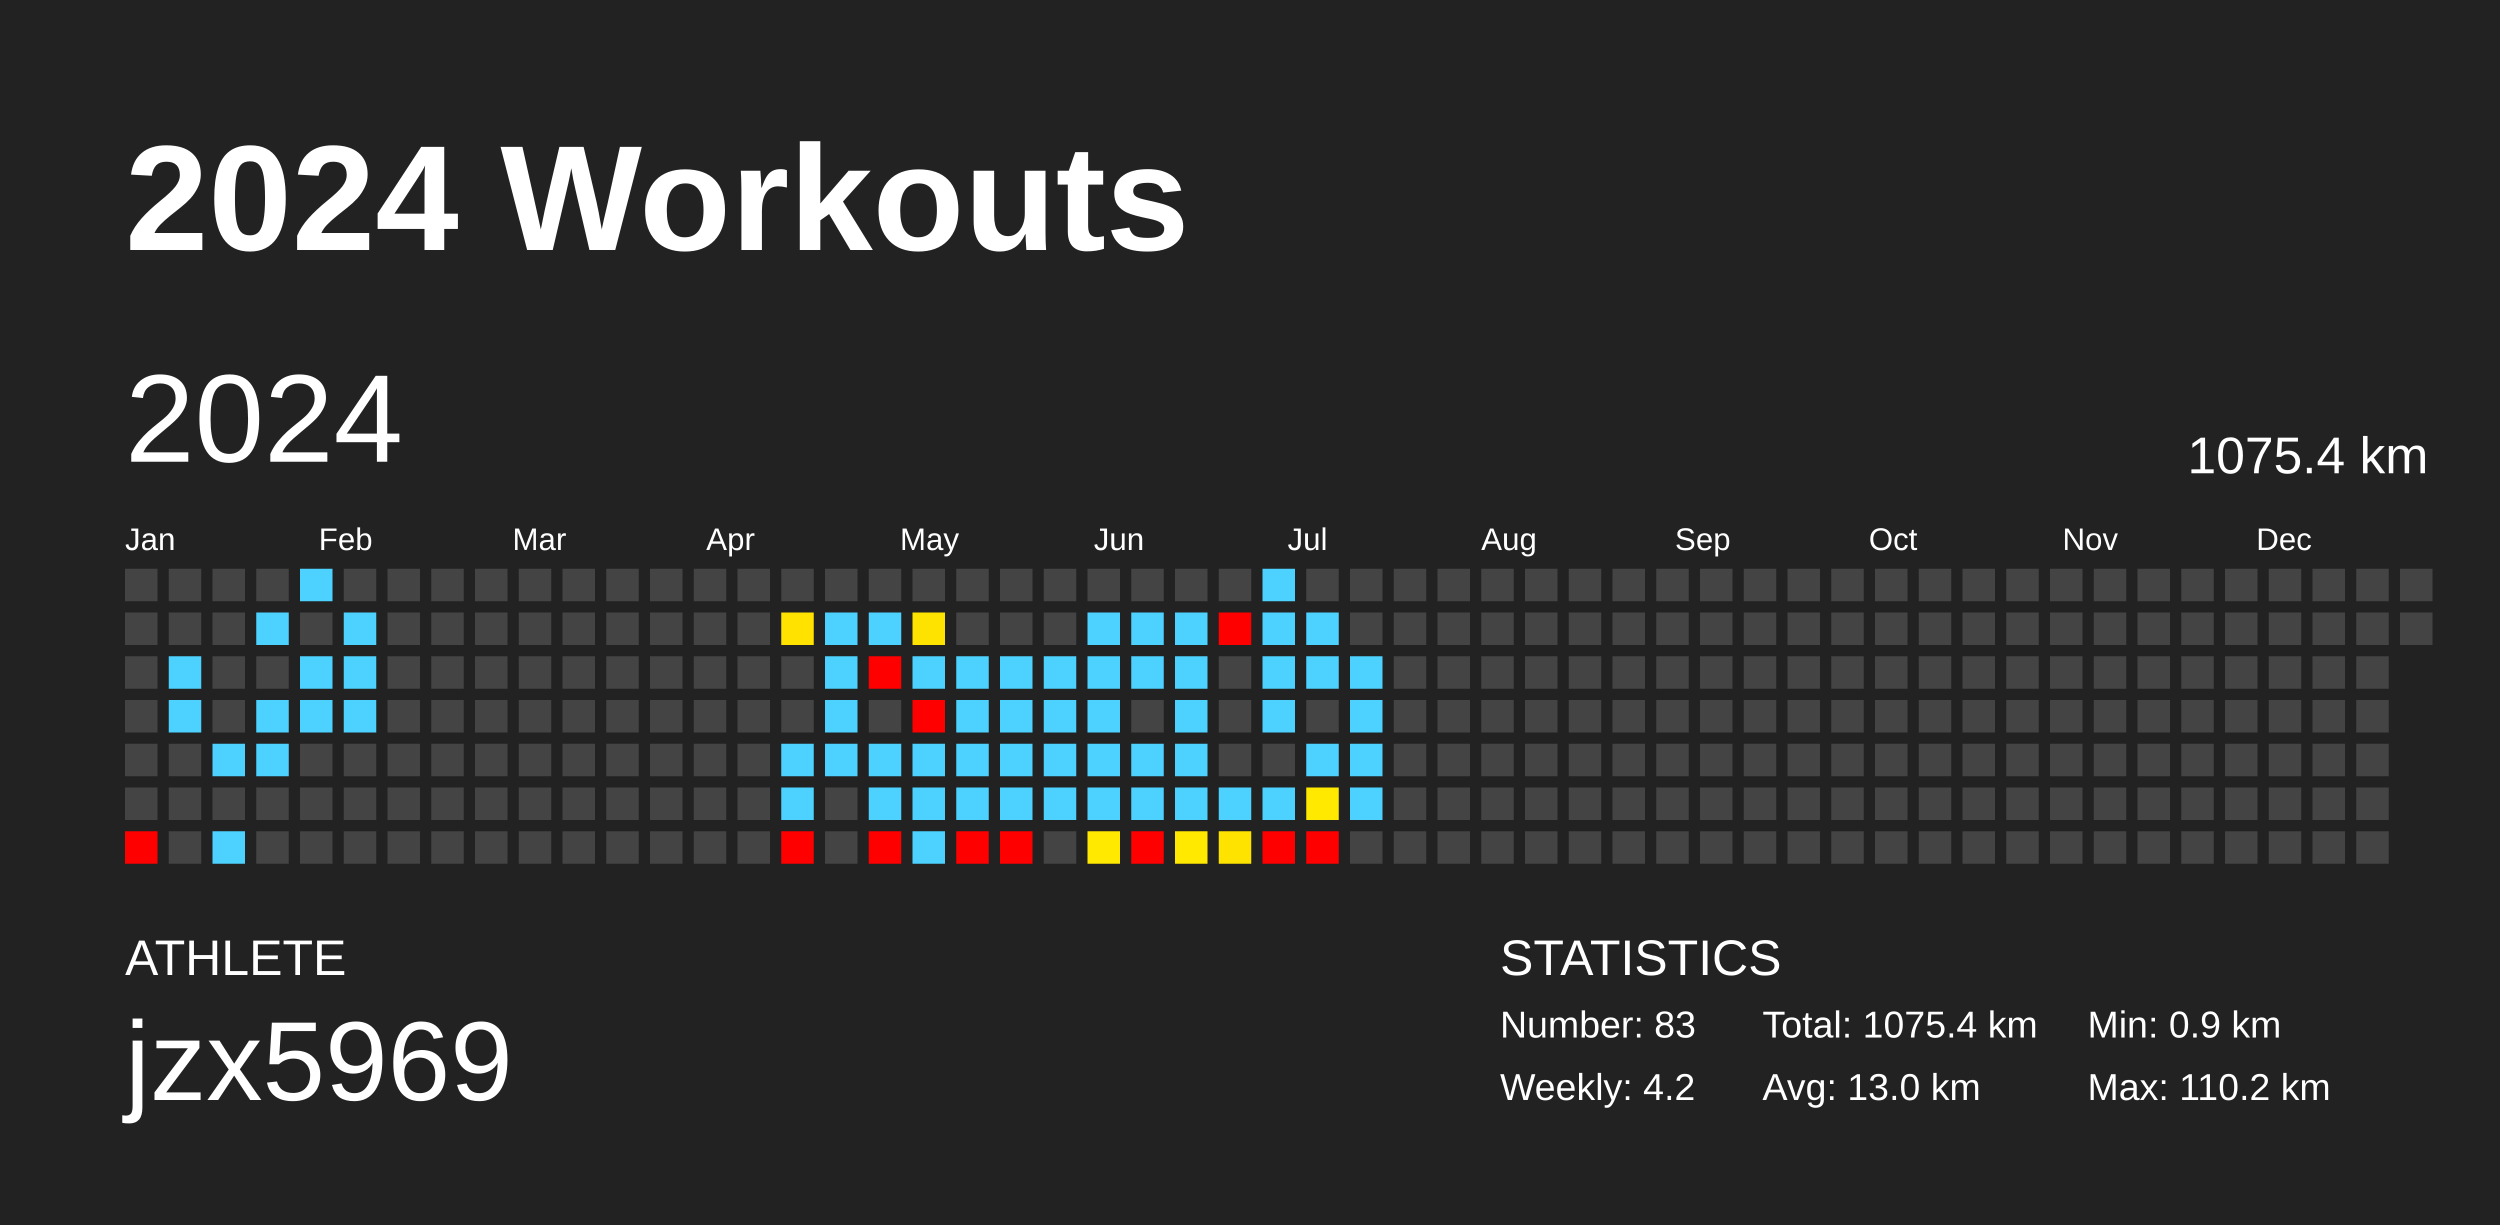
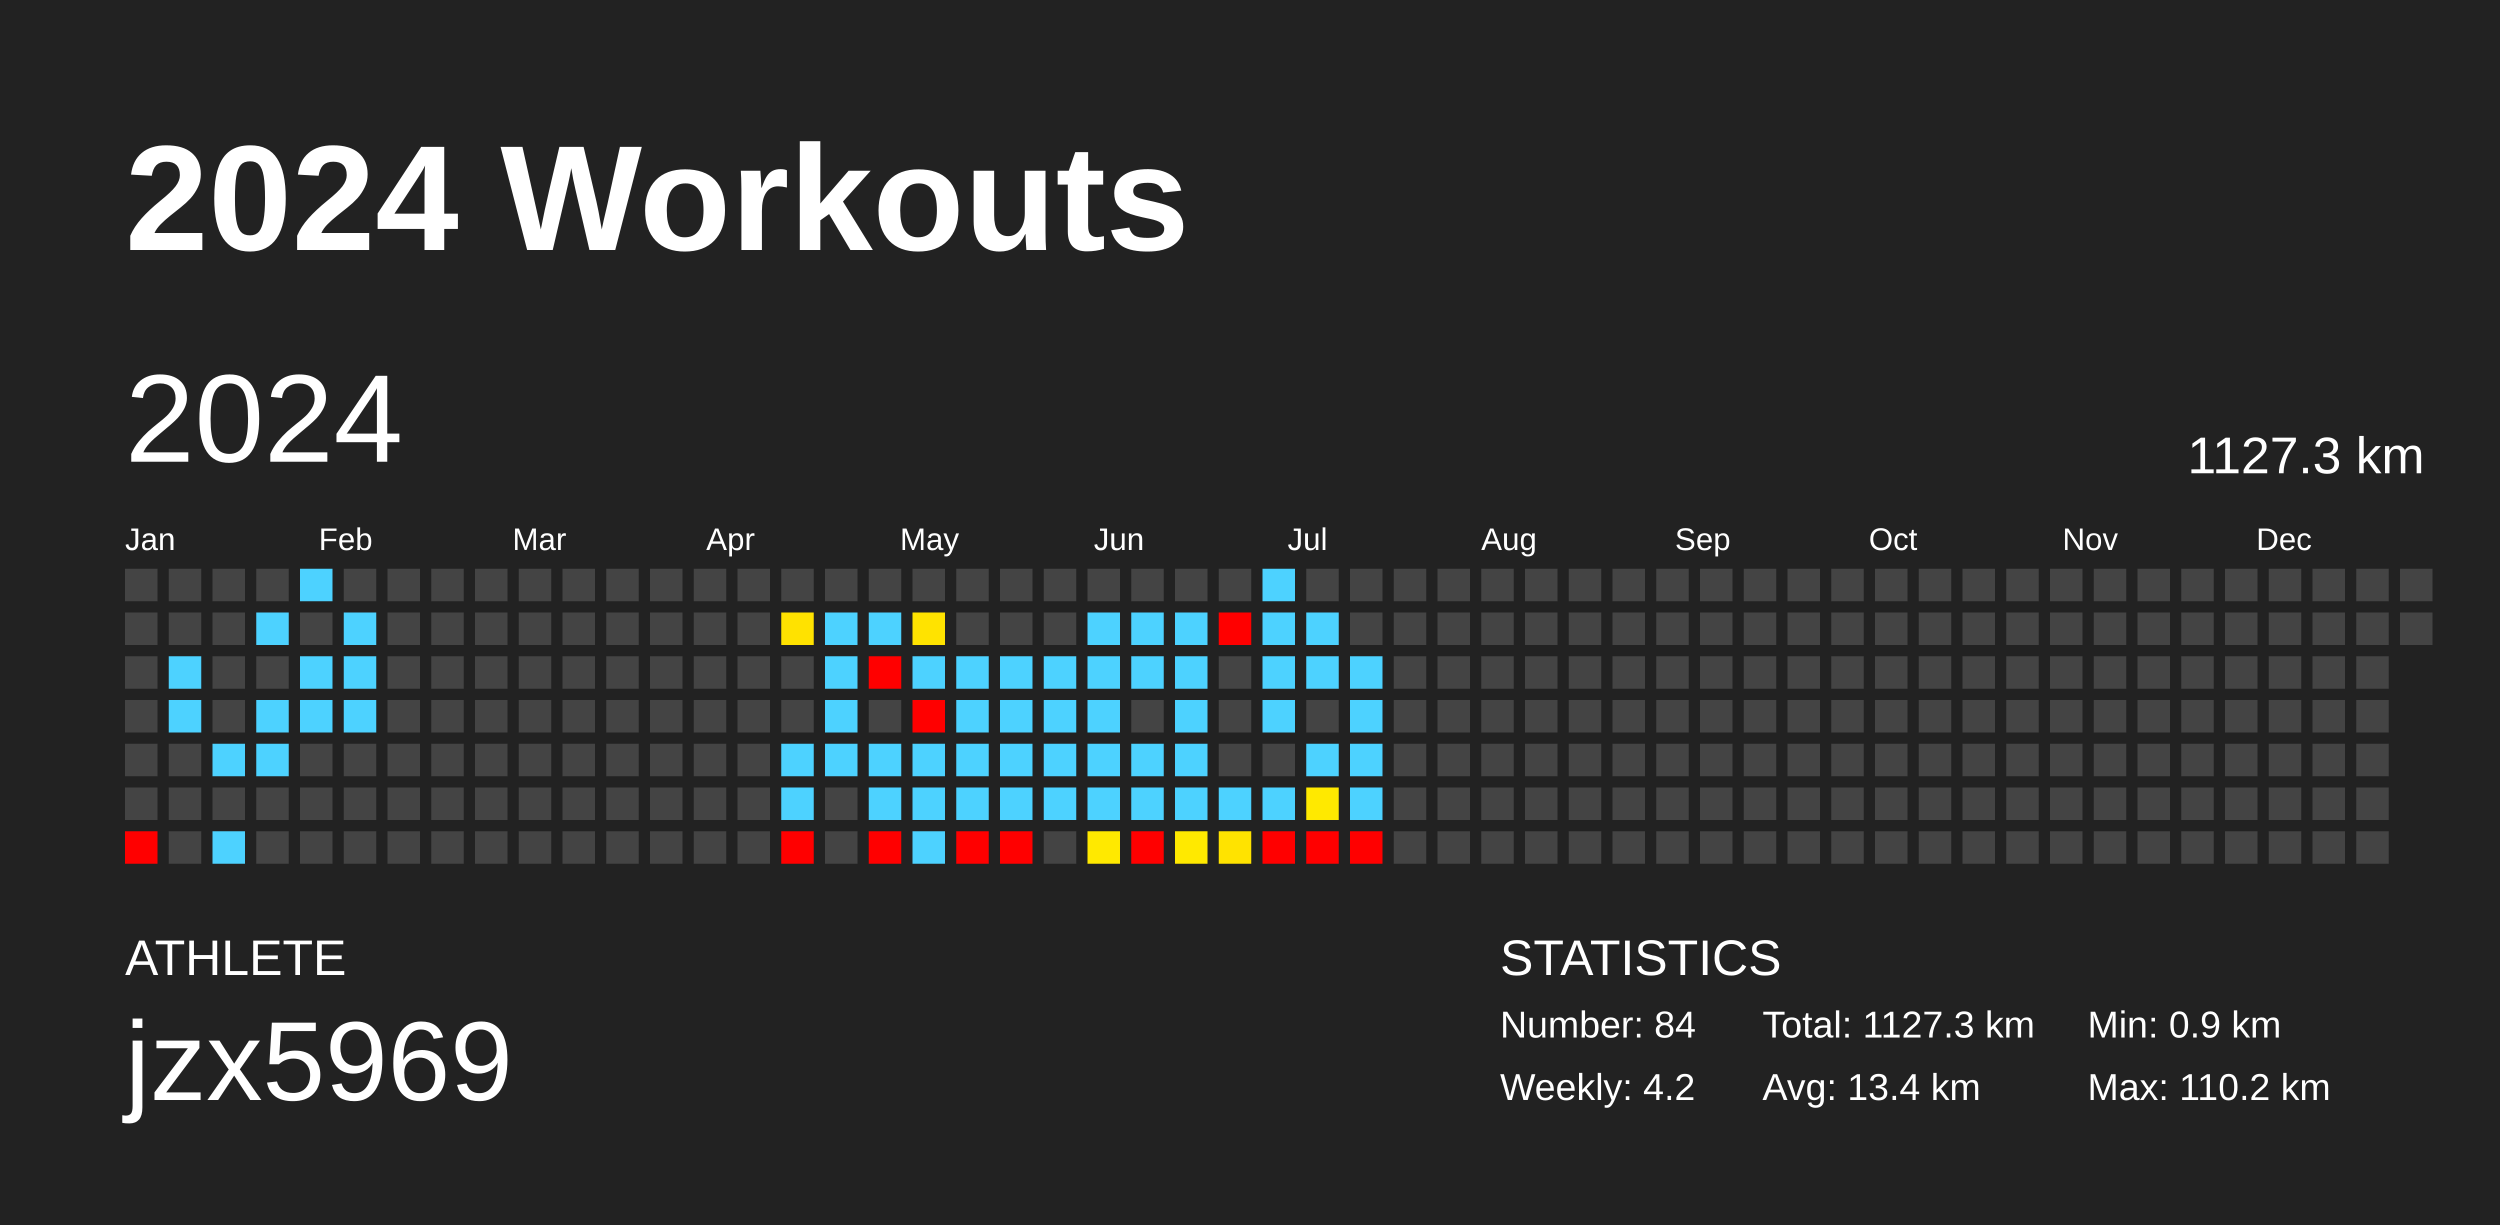
<svg xmlns="http://www.w3.org/2000/svg" baseProfile="full" height="98mm" version="1.1" viewBox="0,0,200,98" width="200mm">
  <defs />
  <rect fill="#222222" height="98" width="200" x="0" y="0" />
  <text fill="#FFFFFF" style="font-size:12px; font-family:Arial; font-weight:bold;" x="10" y="20">2024 Workouts</text>
  <text fill="#FFFFFF" style="font-size:4px; font-family:Arial" x="10" y="78">ATHLETE</text>
  <text fill="#FFFFFF" style="font-size:9px; font-family:Arial" x="10" y="88">jzx5969</text>
  <text fill="#FFFFFF" style="font-size:4px; font-family:Arial" x="120" y="78">STATISTICS</text>
-   <text fill="#FFFFFF" style="font-size:3px; font-family:Arial" x="120" y="83">Number: 83</text>
+   <text fill="#FFFFFF" style="font-size:3px; font-family:Arial" x="120" y="83">Number: 84</text>
  <text fill="#FFFFFF" style="font-size:3px; font-family:Arial" x="120" y="88">Weekly: 4.2</text>
-   <text fill="#FFFFFF" style="font-size:3px; font-family:Arial" x="141" y="83">Total: 1075.4 km</text>
-   <text fill="#FFFFFF" style="font-size:3px; font-family:Arial" x="141" y="88">Avg: 13.0 km</text>
+   <text fill="#FFFFFF" style="font-size:3px; font-family:Arial" x="141" y="83">Total: 1127.3 km</text>
+   <text fill="#FFFFFF" style="font-size:3px; font-family:Arial" x="141" y="88">Avg: 13.4 km</text>
  <text fill="#FFFFFF" style="font-size:3px; font-family:Arial" x="167" y="83">Min: 0.9 km</text>
  <text fill="#FFFFFF" style="font-size:3px; font-family:Arial" x="167" y="88">Max: 110.2 km</text>
  <text dominant-baseline="hanging" fill="#FFFFFF" style="font-size:10.0px; font-family:Arial;" x="10" y="30">2024</text>
-   <text dominant-baseline="hanging" fill="#FFFFFF" style="font-size:4.125px; font-family:Arial;" x="175" y="35">1075.4 km</text>
+   <text dominant-baseline="hanging" fill="#FFFFFF" style="font-size:4.125px; font-family:Arial;" x="175" y="35">1127.3 km</text>
  <text fill="#FFFFFF" style="font-size:2.5px; font-family:Arial" x="10.0" y="44">Jan</text>
  <text fill="#FFFFFF" style="font-size:2.5px; font-family:Arial" x="25.5" y="44">Feb</text>
  <text fill="#FFFFFF" style="font-size:2.5px; font-family:Arial" x="41.0" y="44">Mar</text>
  <text fill="#FFFFFF" style="font-size:2.5px; font-family:Arial" x="56.5" y="44">Apr</text>
  <text fill="#FFFFFF" style="font-size:2.5px; font-family:Arial" x="72.0" y="44">May</text>
  <text fill="#FFFFFF" style="font-size:2.5px; font-family:Arial" x="87.5" y="44">Jun</text>
  <text fill="#FFFFFF" style="font-size:2.5px; font-family:Arial" x="103.0" y="44">Jul</text>
  <text fill="#FFFFFF" style="font-size:2.5px; font-family:Arial" x="118.5" y="44">Aug</text>
  <text fill="#FFFFFF" style="font-size:2.5px; font-family:Arial" x="134.0" y="44">Sep</text>
  <text fill="#FFFFFF" style="font-size:2.5px; font-family:Arial" x="149.5" y="44">Oct</text>
  <text fill="#FFFFFF" style="font-size:2.5px; font-family:Arial" x="165.0" y="44">Nov</text>
  <text fill="#FFFFFF" style="font-size:2.5px; font-family:Arial" x="180.5" y="44">Dec</text>
  <rect fill="#444444" height="2.6" width="2.6" x="10.0" y="45.5" />
  <rect fill="#444444" height="2.6" width="2.6" x="10.0" y="49.0" />
  <rect fill="#444444" height="2.6" width="2.6" x="10.0" y="52.5" />
  <rect fill="#444444" height="2.6" width="2.6" x="10.0" y="56.0" />
  <rect fill="#444444" height="2.6" width="2.6" x="10.0" y="59.5" />
  <rect fill="#444444" height="2.6" width="2.6" x="10.0" y="63.0" />
  <rect fill="red" height="2.6" width="2.6" x="10.0" y="66.5" />
  <rect fill="#444444" height="2.6" width="2.6" x="13.5" y="45.5" />
  <rect fill="#444444" height="2.6" width="2.6" x="13.5" y="49.0" />
  <rect fill="#4dd2ff" height="2.6" width="2.6" x="13.5" y="52.5" />
  <rect fill="#4dd2ff" height="2.6" width="2.6" x="13.5" y="56.0" />
  <rect fill="#444444" height="2.6" width="2.6" x="13.5" y="59.5" />
  <rect fill="#444444" height="2.6" width="2.6" x="13.5" y="63.0" />
  <rect fill="#444444" height="2.6" width="2.6" x="13.5" y="66.5" />
  <rect fill="#444444" height="2.6" width="2.6" x="17.0" y="45.5" />
  <rect fill="#444444" height="2.6" width="2.6" x="17.0" y="49.0" />
  <rect fill="#444444" height="2.6" width="2.6" x="17.0" y="52.5" />
  <rect fill="#444444" height="2.6" width="2.6" x="17.0" y="56.0" />
  <rect fill="#4dd2ff" height="2.6" width="2.6" x="17.0" y="59.5" />
  <rect fill="#444444" height="2.6" width="2.6" x="17.0" y="63.0" />
  <rect fill="#4dd2ff" height="2.6" width="2.6" x="17.0" y="66.5" />
  <rect fill="#444444" height="2.6" width="2.6" x="20.5" y="45.5" />
  <rect fill="#4dd2ff" height="2.6" width="2.6" x="20.5" y="49.0" />
  <rect fill="#444444" height="2.6" width="2.6" x="20.5" y="52.5" />
  <rect fill="#4dd2ff" height="2.6" width="2.6" x="20.5" y="56.0" />
  <rect fill="#4dd2ff" height="2.6" width="2.6" x="20.5" y="59.5" />
  <rect fill="#444444" height="2.6" width="2.6" x="20.5" y="63.0" />
  <rect fill="#444444" height="2.6" width="2.6" x="20.5" y="66.5" />
  <rect fill="#4dd2ff" height="2.6" width="2.6" x="24.0" y="45.5" />
  <rect fill="#444444" height="2.6" width="2.6" x="24.0" y="49.0" />
  <rect fill="#4dd2ff" height="2.6" width="2.6" x="24.0" y="52.5" />
  <rect fill="#4dd2ff" height="2.6" width="2.6" x="24.0" y="56.0" />
  <rect fill="#444444" height="2.6" width="2.6" x="24.0" y="59.5" />
  <rect fill="#444444" height="2.6" width="2.6" x="24.0" y="63.0" />
  <rect fill="#444444" height="2.6" width="2.6" x="24.0" y="66.5" />
  <rect fill="#444444" height="2.6" width="2.6" x="27.5" y="45.5" />
  <rect fill="#4dd2ff" height="2.6" width="2.6" x="27.5" y="49.0" />
  <rect fill="#4dd2ff" height="2.6" width="2.6" x="27.5" y="52.5" />
  <rect fill="#4dd2ff" height="2.6" width="2.6" x="27.5" y="56.0" />
  <rect fill="#444444" height="2.6" width="2.6" x="27.5" y="59.5" />
  <rect fill="#444444" height="2.6" width="2.6" x="27.5" y="63.0" />
  <rect fill="#444444" height="2.6" width="2.6" x="27.5" y="66.5" />
  <rect fill="#444444" height="2.6" width="2.6" x="31.0" y="45.5" />
  <rect fill="#444444" height="2.6" width="2.6" x="31.0" y="49.0" />
  <rect fill="#444444" height="2.6" width="2.6" x="31.0" y="52.5" />
  <rect fill="#444444" height="2.6" width="2.6" x="31.0" y="56.0" />
  <rect fill="#444444" height="2.6" width="2.6" x="31.0" y="59.5" />
  <rect fill="#444444" height="2.6" width="2.6" x="31.0" y="63.0" />
  <rect fill="#444444" height="2.6" width="2.6" x="31.0" y="66.5" />
  <rect fill="#444444" height="2.6" width="2.6" x="34.5" y="45.5" />
  <rect fill="#444444" height="2.6" width="2.6" x="34.5" y="49.0" />
  <rect fill="#444444" height="2.6" width="2.6" x="34.5" y="52.5" />
  <rect fill="#444444" height="2.6" width="2.6" x="34.5" y="56.0" />
  <rect fill="#444444" height="2.6" width="2.6" x="34.5" y="59.5" />
  <rect fill="#444444" height="2.6" width="2.6" x="34.5" y="63.0" />
  <rect fill="#444444" height="2.6" width="2.6" x="34.5" y="66.5" />
  <rect fill="#444444" height="2.6" width="2.6" x="38.0" y="45.5" />
  <rect fill="#444444" height="2.6" width="2.6" x="38.0" y="49.0" />
  <rect fill="#444444" height="2.6" width="2.6" x="38.0" y="52.5" />
  <rect fill="#444444" height="2.6" width="2.6" x="38.0" y="56.0" />
  <rect fill="#444444" height="2.6" width="2.6" x="38.0" y="59.5" />
  <rect fill="#444444" height="2.6" width="2.6" x="38.0" y="63.0" />
  <rect fill="#444444" height="2.6" width="2.6" x="38.0" y="66.5" />
  <rect fill="#444444" height="2.6" width="2.6" x="41.5" y="45.5" />
  <rect fill="#444444" height="2.6" width="2.6" x="41.5" y="49.0" />
  <rect fill="#444444" height="2.6" width="2.6" x="41.5" y="52.5" />
  <rect fill="#444444" height="2.6" width="2.6" x="41.5" y="56.0" />
  <rect fill="#444444" height="2.6" width="2.6" x="41.5" y="59.5" />
  <rect fill="#444444" height="2.6" width="2.6" x="41.5" y="63.0" />
  <rect fill="#444444" height="2.6" width="2.6" x="41.5" y="66.5" />
  <rect fill="#444444" height="2.6" width="2.6" x="45.0" y="45.5" />
  <rect fill="#444444" height="2.6" width="2.6" x="45.0" y="49.0" />
  <rect fill="#444444" height="2.6" width="2.6" x="45.0" y="52.5" />
  <rect fill="#444444" height="2.6" width="2.6" x="45.0" y="56.0" />
  <rect fill="#444444" height="2.6" width="2.6" x="45.0" y="59.5" />
  <rect fill="#444444" height="2.6" width="2.6" x="45.0" y="63.0" />
  <rect fill="#444444" height="2.6" width="2.6" x="45.0" y="66.5" />
  <rect fill="#444444" height="2.6" width="2.6" x="48.5" y="45.5" />
  <rect fill="#444444" height="2.6" width="2.6" x="48.5" y="49.0" />
  <rect fill="#444444" height="2.6" width="2.6" x="48.5" y="52.5" />
  <rect fill="#444444" height="2.6" width="2.6" x="48.5" y="56.0" />
  <rect fill="#444444" height="2.6" width="2.6" x="48.5" y="59.5" />
  <rect fill="#444444" height="2.6" width="2.6" x="48.5" y="63.0" />
  <rect fill="#444444" height="2.6" width="2.6" x="48.5" y="66.5" />
  <rect fill="#444444" height="2.6" width="2.6" x="52.0" y="45.5" />
  <rect fill="#444444" height="2.6" width="2.6" x="52.0" y="49.0" />
  <rect fill="#444444" height="2.6" width="2.6" x="52.0" y="52.5" />
  <rect fill="#444444" height="2.6" width="2.6" x="52.0" y="56.0" />
  <rect fill="#444444" height="2.6" width="2.6" x="52.0" y="59.5" />
  <rect fill="#444444" height="2.6" width="2.6" x="52.0" y="63.0" />
  <rect fill="#444444" height="2.6" width="2.6" x="52.0" y="66.5" />
  <rect fill="#444444" height="2.6" width="2.6" x="55.5" y="45.5" />
  <rect fill="#444444" height="2.6" width="2.6" x="55.5" y="49.0" />
  <rect fill="#444444" height="2.6" width="2.6" x="55.5" y="52.5" />
  <rect fill="#444444" height="2.6" width="2.6" x="55.5" y="56.0" />
  <rect fill="#444444" height="2.6" width="2.6" x="55.5" y="59.5" />
  <rect fill="#444444" height="2.6" width="2.6" x="55.5" y="63.0" />
  <rect fill="#444444" height="2.6" width="2.6" x="55.5" y="66.5" />
  <rect fill="#444444" height="2.6" width="2.6" x="59.0" y="45.5" />
  <rect fill="#444444" height="2.6" width="2.6" x="59.0" y="49.0" />
  <rect fill="#444444" height="2.6" width="2.6" x="59.0" y="52.5" />
  <rect fill="#444444" height="2.6" width="2.6" x="59.0" y="56.0" />
  <rect fill="#444444" height="2.6" width="2.6" x="59.0" y="59.5" />
  <rect fill="#444444" height="2.6" width="2.6" x="59.0" y="63.0" />
  <rect fill="#444444" height="2.6" width="2.6" x="59.0" y="66.5" />
  <rect fill="#444444" height="2.6" width="2.6" x="62.5" y="45.5" />
  <rect fill="#ffe200" height="2.6" width="2.6" x="62.5" y="49.0" />
  <rect fill="#444444" height="2.6" width="2.6" x="62.5" y="52.5" />
  <rect fill="#444444" height="2.6" width="2.6" x="62.5" y="56.0" />
  <rect fill="#4dd2ff" height="2.6" width="2.6" x="62.5" y="59.5" />
  <rect fill="#4dd2ff" height="2.6" width="2.6" x="62.5" y="63.0" />
  <rect fill="red" height="2.6" width="2.6" x="62.5" y="66.5" />
  <rect fill="#444444" height="2.6" width="2.6" x="66.0" y="45.5" />
  <rect fill="#4dd2ff" height="2.6" width="2.6" x="66.0" y="49.0" />
  <rect fill="#4dd2ff" height="2.6" width="2.6" x="66.0" y="52.5" />
  <rect fill="#4dd2ff" height="2.6" width="2.6" x="66.0" y="56.0" />
  <rect fill="#4dd2ff" height="2.6" width="2.6" x="66.0" y="59.5" />
  <rect fill="#444444" height="2.6" width="2.6" x="66.0" y="63.0" />
  <rect fill="#444444" height="2.6" width="2.6" x="66.0" y="66.5" />
  <rect fill="#444444" height="2.6" width="2.6" x="69.5" y="45.5" />
  <rect fill="#4dd2ff" height="2.6" width="2.6" x="69.5" y="49.0" />
  <rect fill="red" height="2.6" width="2.6" x="69.5" y="52.5" />
  <rect fill="#444444" height="2.6" width="2.6" x="69.5" y="56.0" />
  <rect fill="#4dd2ff" height="2.6" width="2.6" x="69.5" y="59.5" />
  <rect fill="#4dd2ff" height="2.6" width="2.6" x="69.5" y="63.0" />
  <rect fill="red" height="2.6" width="2.6" x="69.5" y="66.5" />
  <rect fill="#444444" height="2.6" width="2.6" x="73.0" y="45.5" />
  <rect fill="#ffe300" height="2.6" width="2.6" x="73.0" y="49.0" />
  <rect fill="#4dd2ff" height="2.6" width="2.6" x="73.0" y="52.5" />
  <rect fill="red" height="2.6" width="2.6" x="73.0" y="56.0" />
  <rect fill="#4dd2ff" height="2.6" width="2.6" x="73.0" y="59.5" />
  <rect fill="#4dd2ff" height="2.6" width="2.6" x="73.0" y="63.0" />
  <rect fill="#4dd2ff" height="2.6" width="2.6" x="73.0" y="66.5" />
  <rect fill="#444444" height="2.6" width="2.6" x="76.5" y="45.5" />
  <rect fill="#444444" height="2.6" width="2.6" x="76.5" y="49.0" />
  <rect fill="#4dd2ff" height="2.6" width="2.6" x="76.5" y="52.5" />
  <rect fill="#4dd2ff" height="2.6" width="2.6" x="76.5" y="56.0" />
  <rect fill="#4dd2ff" height="2.6" width="2.6" x="76.5" y="59.5" />
  <rect fill="#4dd2ff" height="2.6" width="2.6" x="76.5" y="63.0" />
  <rect fill="red" height="2.6" width="2.6" x="76.5" y="66.5" />
  <rect fill="#444444" height="2.6" width="2.6" x="80.0" y="45.5" />
  <rect fill="#444444" height="2.6" width="2.6" x="80.0" y="49.0" />
  <rect fill="#4dd2ff" height="2.6" width="2.6" x="80.0" y="52.5" />
  <rect fill="#4dd2ff" height="2.6" width="2.6" x="80.0" y="56.0" />
  <rect fill="#4dd2ff" height="2.6" width="2.6" x="80.0" y="59.5" />
  <rect fill="#4dd2ff" height="2.6" width="2.6" x="80.0" y="63.0" />
  <rect fill="red" height="2.6" width="2.6" x="80.0" y="66.5" />
  <rect fill="#444444" height="2.6" width="2.6" x="83.5" y="45.5" />
  <rect fill="#444444" height="2.6" width="2.6" x="83.5" y="49.0" />
  <rect fill="#4dd2ff" height="2.6" width="2.6" x="83.5" y="52.5" />
  <rect fill="#4dd2ff" height="2.6" width="2.6" x="83.5" y="56.0" />
  <rect fill="#4dd2ff" height="2.6" width="2.6" x="83.5" y="59.5" />
  <rect fill="#4dd2ff" height="2.6" width="2.6" x="83.5" y="63.0" />
  <rect fill="#444444" height="2.6" width="2.6" x="83.5" y="66.5" />
  <rect fill="#444444" height="2.6" width="2.6" x="87.0" y="45.5" />
  <rect fill="#4dd2ff" height="2.6" width="2.6" x="87.0" y="49.0" />
  <rect fill="#4dd2ff" height="2.6" width="2.6" x="87.0" y="52.5" />
  <rect fill="#4dd2ff" height="2.6" width="2.6" x="87.0" y="56.0" />
  <rect fill="#4dd2ff" height="2.6" width="2.6" x="87.0" y="59.5" />
  <rect fill="#4dd2ff" height="2.6" width="2.6" x="87.0" y="63.0" />
  <rect fill="#ffe900" height="2.6" width="2.6" x="87.0" y="66.5" />
  <rect fill="#444444" height="2.6" width="2.6" x="90.5" y="45.5" />
  <rect fill="#4dd2ff" height="2.6" width="2.6" x="90.5" y="49.0" />
  <rect fill="#4dd2ff" height="2.6" width="2.6" x="90.5" y="52.5" />
  <rect fill="#444444" height="2.6" width="2.6" x="90.5" y="56.0" />
  <rect fill="#4dd2ff" height="2.6" width="2.6" x="90.5" y="59.5" />
  <rect fill="#4dd2ff" height="2.6" width="2.6" x="90.5" y="63.0" />
  <rect fill="red" height="2.6" width="2.6" x="90.5" y="66.5" />
  <rect fill="#444444" height="2.6" width="2.6" x="94.0" y="45.5" />
  <rect fill="#4dd2ff" height="2.6" width="2.6" x="94.0" y="49.0" />
  <rect fill="#4dd2ff" height="2.6" width="2.6" x="94.0" y="52.5" />
  <rect fill="#4dd2ff" height="2.6" width="2.6" x="94.0" y="56.0" />
  <rect fill="#4dd2ff" height="2.6" width="2.6" x="94.0" y="59.5" />
  <rect fill="#4dd2ff" height="2.6" width="2.6" x="94.0" y="63.0" />
  <rect fill="#ffe900" height="2.6" width="2.6" x="94.0" y="66.5" />
  <rect fill="#444444" height="2.6" width="2.6" x="97.5" y="45.5" />
  <rect fill="red" height="2.6" width="2.6" x="97.5" y="49.0" />
  <rect fill="#444444" height="2.6" width="2.6" x="97.5" y="52.5" />
  <rect fill="#444444" height="2.6" width="2.6" x="97.5" y="56.0" />
  <rect fill="#444444" height="2.6" width="2.6" x="97.5" y="59.5" />
  <rect fill="#4dd2ff" height="2.6" width="2.6" x="97.5" y="63.0" />
  <rect fill="#ffe300" height="2.6" width="2.6" x="97.5" y="66.5" />
  <rect fill="#4dd2ff" height="2.6" width="2.6" x="101.0" y="45.5" />
  <rect fill="#4dd2ff" height="2.6" width="2.6" x="101.0" y="49.0" />
  <rect fill="#4dd2ff" height="2.6" width="2.6" x="101.0" y="52.5" />
  <rect fill="#4dd2ff" height="2.6" width="2.6" x="101.0" y="56.0" />
  <rect fill="#444444" height="2.6" width="2.6" x="101.0" y="59.5" />
  <rect fill="#4dd2ff" height="2.6" width="2.6" x="101.0" y="63.0" />
  <rect fill="red" height="2.6" width="2.6" x="101.0" y="66.5" />
  <rect fill="#444444" height="2.6" width="2.6" x="104.5" y="45.5" />
  <rect fill="#4dd2ff" height="2.6" width="2.6" x="104.5" y="49.0" />
  <rect fill="#4dd2ff" height="2.6" width="2.6" x="104.5" y="52.5" />
  <rect fill="#444444" height="2.6" width="2.6" x="104.5" y="56.0" />
  <rect fill="#4dd2ff" height="2.6" width="2.6" x="104.5" y="59.5" />
  <rect fill="#ffe900" height="2.6" width="2.6" x="104.5" y="63.0" />
  <rect fill="red" height="2.6" width="2.6" x="104.5" y="66.5" />
  <rect fill="#444444" height="2.6" width="2.6" x="108.0" y="45.5" />
  <rect fill="#444444" height="2.6" width="2.6" x="108.0" y="49.0" />
  <rect fill="#4dd2ff" height="2.6" width="2.6" x="108.0" y="52.5" />
  <rect fill="#4dd2ff" height="2.6" width="2.6" x="108.0" y="56.0" />
  <rect fill="#4dd2ff" height="2.6" width="2.6" x="108.0" y="59.5" />
  <rect fill="#4dd2ff" height="2.6" width="2.6" x="108.0" y="63.0" />
-   <rect fill="#444444" height="2.6" width="2.6" x="108.0" y="66.5" />
+   <rect fill="red" height="2.6" width="2.6" x="108.0" y="66.5" />
  <rect fill="#444444" height="2.6" width="2.6" x="111.5" y="45.5" />
  <rect fill="#444444" height="2.6" width="2.6" x="111.5" y="49.0" />
  <rect fill="#444444" height="2.6" width="2.6" x="111.5" y="52.5" />
  <rect fill="#444444" height="2.6" width="2.6" x="111.5" y="56.0" />
  <rect fill="#444444" height="2.6" width="2.6" x="111.5" y="59.5" />
  <rect fill="#444444" height="2.6" width="2.6" x="111.5" y="63.0" />
  <rect fill="#444444" height="2.6" width="2.6" x="111.5" y="66.5" />
  <rect fill="#444444" height="2.6" width="2.6" x="115.0" y="45.5" />
  <rect fill="#444444" height="2.6" width="2.6" x="115.0" y="49.0" />
  <rect fill="#444444" height="2.6" width="2.6" x="115.0" y="52.5" />
  <rect fill="#444444" height="2.6" width="2.6" x="115.0" y="56.0" />
  <rect fill="#444444" height="2.6" width="2.6" x="115.0" y="59.5" />
  <rect fill="#444444" height="2.6" width="2.6" x="115.0" y="63.0" />
  <rect fill="#444444" height="2.6" width="2.6" x="115.0" y="66.5" />
  <rect fill="#444444" height="2.6" width="2.6" x="118.5" y="45.5" />
  <rect fill="#444444" height="2.6" width="2.6" x="118.5" y="49.0" />
  <rect fill="#444444" height="2.6" width="2.6" x="118.5" y="52.5" />
  <rect fill="#444444" height="2.6" width="2.6" x="118.5" y="56.0" />
  <rect fill="#444444" height="2.6" width="2.6" x="118.5" y="59.5" />
  <rect fill="#444444" height="2.6" width="2.6" x="118.5" y="63.0" />
  <rect fill="#444444" height="2.6" width="2.6" x="118.5" y="66.5" />
  <rect fill="#444444" height="2.6" width="2.6" x="122.0" y="45.5" />
  <rect fill="#444444" height="2.6" width="2.6" x="122.0" y="49.0" />
  <rect fill="#444444" height="2.6" width="2.6" x="122.0" y="52.5" />
  <rect fill="#444444" height="2.6" width="2.6" x="122.0" y="56.0" />
  <rect fill="#444444" height="2.6" width="2.6" x="122.0" y="59.5" />
  <rect fill="#444444" height="2.6" width="2.6" x="122.0" y="63.0" />
  <rect fill="#444444" height="2.6" width="2.6" x="122.0" y="66.5" />
  <rect fill="#444444" height="2.6" width="2.6" x="125.5" y="45.5" />
  <rect fill="#444444" height="2.6" width="2.6" x="125.5" y="49.0" />
  <rect fill="#444444" height="2.6" width="2.6" x="125.5" y="52.5" />
  <rect fill="#444444" height="2.6" width="2.6" x="125.5" y="56.0" />
  <rect fill="#444444" height="2.6" width="2.6" x="125.5" y="59.5" />
  <rect fill="#444444" height="2.6" width="2.6" x="125.5" y="63.0" />
  <rect fill="#444444" height="2.6" width="2.6" x="125.5" y="66.5" />
  <rect fill="#444444" height="2.6" width="2.6" x="129.0" y="45.5" />
  <rect fill="#444444" height="2.6" width="2.6" x="129.0" y="49.0" />
  <rect fill="#444444" height="2.6" width="2.6" x="129.0" y="52.5" />
  <rect fill="#444444" height="2.6" width="2.6" x="129.0" y="56.0" />
  <rect fill="#444444" height="2.6" width="2.6" x="129.0" y="59.5" />
  <rect fill="#444444" height="2.6" width="2.6" x="129.0" y="63.0" />
  <rect fill="#444444" height="2.6" width="2.6" x="129.0" y="66.5" />
  <rect fill="#444444" height="2.6" width="2.6" x="132.5" y="45.5" />
  <rect fill="#444444" height="2.6" width="2.6" x="132.5" y="49.0" />
  <rect fill="#444444" height="2.6" width="2.6" x="132.5" y="52.5" />
  <rect fill="#444444" height="2.6" width="2.6" x="132.5" y="56.0" />
  <rect fill="#444444" height="2.6" width="2.6" x="132.5" y="59.5" />
  <rect fill="#444444" height="2.6" width="2.6" x="132.5" y="63.0" />
  <rect fill="#444444" height="2.6" width="2.6" x="132.5" y="66.5" />
  <rect fill="#444444" height="2.6" width="2.6" x="136.0" y="45.5" />
  <rect fill="#444444" height="2.6" width="2.6" x="136.0" y="49.0" />
  <rect fill="#444444" height="2.6" width="2.6" x="136.0" y="52.5" />
  <rect fill="#444444" height="2.6" width="2.6" x="136.0" y="56.0" />
  <rect fill="#444444" height="2.6" width="2.6" x="136.0" y="59.5" />
  <rect fill="#444444" height="2.6" width="2.6" x="136.0" y="63.0" />
  <rect fill="#444444" height="2.6" width="2.6" x="136.0" y="66.5" />
  <rect fill="#444444" height="2.6" width="2.6" x="139.5" y="45.5" />
  <rect fill="#444444" height="2.6" width="2.6" x="139.5" y="49.0" />
  <rect fill="#444444" height="2.6" width="2.6" x="139.5" y="52.5" />
  <rect fill="#444444" height="2.6" width="2.6" x="139.5" y="56.0" />
  <rect fill="#444444" height="2.6" width="2.6" x="139.5" y="59.5" />
  <rect fill="#444444" height="2.6" width="2.6" x="139.5" y="63.0" />
  <rect fill="#444444" height="2.6" width="2.6" x="139.5" y="66.5" />
  <rect fill="#444444" height="2.6" width="2.6" x="143.0" y="45.5" />
  <rect fill="#444444" height="2.6" width="2.6" x="143.0" y="49.0" />
  <rect fill="#444444" height="2.6" width="2.6" x="143.0" y="52.5" />
  <rect fill="#444444" height="2.6" width="2.6" x="143.0" y="56.0" />
  <rect fill="#444444" height="2.6" width="2.6" x="143.0" y="59.5" />
  <rect fill="#444444" height="2.6" width="2.6" x="143.0" y="63.0" />
  <rect fill="#444444" height="2.6" width="2.6" x="143.0" y="66.5" />
  <rect fill="#444444" height="2.6" width="2.6" x="146.5" y="45.5" />
  <rect fill="#444444" height="2.6" width="2.6" x="146.5" y="49.0" />
  <rect fill="#444444" height="2.6" width="2.6" x="146.5" y="52.5" />
  <rect fill="#444444" height="2.6" width="2.6" x="146.5" y="56.0" />
  <rect fill="#444444" height="2.6" width="2.6" x="146.5" y="59.5" />
  <rect fill="#444444" height="2.6" width="2.6" x="146.5" y="63.0" />
  <rect fill="#444444" height="2.6" width="2.6" x="146.5" y="66.5" />
  <rect fill="#444444" height="2.6" width="2.6" x="150.0" y="45.5" />
  <rect fill="#444444" height="2.6" width="2.6" x="150.0" y="49.0" />
  <rect fill="#444444" height="2.6" width="2.6" x="150.0" y="52.5" />
  <rect fill="#444444" height="2.6" width="2.6" x="150.0" y="56.0" />
  <rect fill="#444444" height="2.6" width="2.6" x="150.0" y="59.5" />
  <rect fill="#444444" height="2.6" width="2.6" x="150.0" y="63.0" />
  <rect fill="#444444" height="2.6" width="2.6" x="150.0" y="66.5" />
  <rect fill="#444444" height="2.6" width="2.6" x="153.5" y="45.5" />
  <rect fill="#444444" height="2.6" width="2.6" x="153.5" y="49.0" />
  <rect fill="#444444" height="2.6" width="2.6" x="153.5" y="52.5" />
  <rect fill="#444444" height="2.6" width="2.6" x="153.5" y="56.0" />
  <rect fill="#444444" height="2.6" width="2.6" x="153.5" y="59.5" />
  <rect fill="#444444" height="2.6" width="2.6" x="153.5" y="63.0" />
  <rect fill="#444444" height="2.6" width="2.6" x="153.5" y="66.5" />
  <rect fill="#444444" height="2.6" width="2.6" x="157.0" y="45.5" />
  <rect fill="#444444" height="2.6" width="2.6" x="157.0" y="49.0" />
  <rect fill="#444444" height="2.6" width="2.6" x="157.0" y="52.5" />
  <rect fill="#444444" height="2.6" width="2.6" x="157.0" y="56.0" />
  <rect fill="#444444" height="2.6" width="2.6" x="157.0" y="59.5" />
  <rect fill="#444444" height="2.6" width="2.6" x="157.0" y="63.0" />
  <rect fill="#444444" height="2.6" width="2.6" x="157.0" y="66.5" />
  <rect fill="#444444" height="2.6" width="2.6" x="160.5" y="45.5" />
  <rect fill="#444444" height="2.6" width="2.6" x="160.5" y="49.0" />
  <rect fill="#444444" height="2.6" width="2.6" x="160.5" y="52.5" />
  <rect fill="#444444" height="2.6" width="2.6" x="160.5" y="56.0" />
  <rect fill="#444444" height="2.6" width="2.6" x="160.5" y="59.5" />
  <rect fill="#444444" height="2.6" width="2.6" x="160.5" y="63.0" />
  <rect fill="#444444" height="2.6" width="2.6" x="160.5" y="66.5" />
  <rect fill="#444444" height="2.6" width="2.6" x="164.0" y="45.5" />
  <rect fill="#444444" height="2.6" width="2.6" x="164.0" y="49.0" />
  <rect fill="#444444" height="2.6" width="2.6" x="164.0" y="52.5" />
  <rect fill="#444444" height="2.6" width="2.6" x="164.0" y="56.0" />
  <rect fill="#444444" height="2.6" width="2.6" x="164.0" y="59.5" />
  <rect fill="#444444" height="2.6" width="2.6" x="164.0" y="63.0" />
  <rect fill="#444444" height="2.6" width="2.6" x="164.0" y="66.5" />
  <rect fill="#444444" height="2.6" width="2.6" x="167.5" y="45.5" />
  <rect fill="#444444" height="2.6" width="2.6" x="167.5" y="49.0" />
  <rect fill="#444444" height="2.6" width="2.6" x="167.5" y="52.5" />
  <rect fill="#444444" height="2.6" width="2.6" x="167.5" y="56.0" />
  <rect fill="#444444" height="2.6" width="2.6" x="167.5" y="59.5" />
  <rect fill="#444444" height="2.6" width="2.6" x="167.5" y="63.0" />
  <rect fill="#444444" height="2.6" width="2.6" x="167.5" y="66.5" />
  <rect fill="#444444" height="2.6" width="2.6" x="171.0" y="45.5" />
  <rect fill="#444444" height="2.6" width="2.6" x="171.0" y="49.0" />
  <rect fill="#444444" height="2.6" width="2.6" x="171.0" y="52.5" />
  <rect fill="#444444" height="2.6" width="2.6" x="171.0" y="56.0" />
  <rect fill="#444444" height="2.6" width="2.6" x="171.0" y="59.5" />
  <rect fill="#444444" height="2.6" width="2.6" x="171.0" y="63.0" />
  <rect fill="#444444" height="2.6" width="2.6" x="171.0" y="66.5" />
  <rect fill="#444444" height="2.6" width="2.6" x="174.5" y="45.5" />
  <rect fill="#444444" height="2.6" width="2.6" x="174.5" y="49.0" />
  <rect fill="#444444" height="2.6" width="2.6" x="174.5" y="52.5" />
  <rect fill="#444444" height="2.6" width="2.6" x="174.5" y="56.0" />
  <rect fill="#444444" height="2.6" width="2.6" x="174.5" y="59.5" />
  <rect fill="#444444" height="2.6" width="2.6" x="174.5" y="63.0" />
  <rect fill="#444444" height="2.6" width="2.6" x="174.5" y="66.5" />
  <rect fill="#444444" height="2.6" width="2.6" x="178.0" y="45.5" />
  <rect fill="#444444" height="2.6" width="2.6" x="178.0" y="49.0" />
  <rect fill="#444444" height="2.6" width="2.6" x="178.0" y="52.5" />
  <rect fill="#444444" height="2.6" width="2.6" x="178.0" y="56.0" />
  <rect fill="#444444" height="2.6" width="2.6" x="178.0" y="59.5" />
  <rect fill="#444444" height="2.6" width="2.6" x="178.0" y="63.0" />
  <rect fill="#444444" height="2.6" width="2.6" x="178.0" y="66.5" />
  <rect fill="#444444" height="2.6" width="2.6" x="181.5" y="45.5" />
  <rect fill="#444444" height="2.6" width="2.6" x="181.5" y="49.0" />
  <rect fill="#444444" height="2.6" width="2.6" x="181.5" y="52.5" />
  <rect fill="#444444" height="2.6" width="2.6" x="181.5" y="56.0" />
  <rect fill="#444444" height="2.6" width="2.6" x="181.5" y="59.5" />
  <rect fill="#444444" height="2.6" width="2.6" x="181.5" y="63.0" />
  <rect fill="#444444" height="2.6" width="2.6" x="181.5" y="66.5" />
  <rect fill="#444444" height="2.6" width="2.6" x="185.0" y="45.5" />
  <rect fill="#444444" height="2.6" width="2.6" x="185.0" y="49.0" />
  <rect fill="#444444" height="2.6" width="2.6" x="185.0" y="52.5" />
  <rect fill="#444444" height="2.6" width="2.6" x="185.0" y="56.0" />
  <rect fill="#444444" height="2.6" width="2.6" x="185.0" y="59.5" />
  <rect fill="#444444" height="2.6" width="2.6" x="185.0" y="63.0" />
  <rect fill="#444444" height="2.6" width="2.6" x="185.0" y="66.5" />
  <rect fill="#444444" height="2.6" width="2.6" x="188.5" y="45.5" />
  <rect fill="#444444" height="2.6" width="2.6" x="188.5" y="49.0" />
  <rect fill="#444444" height="2.6" width="2.6" x="188.5" y="52.5" />
  <rect fill="#444444" height="2.6" width="2.6" x="188.5" y="56.0" />
  <rect fill="#444444" height="2.6" width="2.6" x="188.5" y="59.5" />
  <rect fill="#444444" height="2.6" width="2.6" x="188.5" y="63.0" />
  <rect fill="#444444" height="2.6" width="2.6" x="188.5" y="66.5" />
  <rect fill="#444444" height="2.6" width="2.6" x="192.0" y="45.5" />
  <rect fill="#444444" height="2.6" width="2.6" x="192.0" y="49.0" />
</svg>
